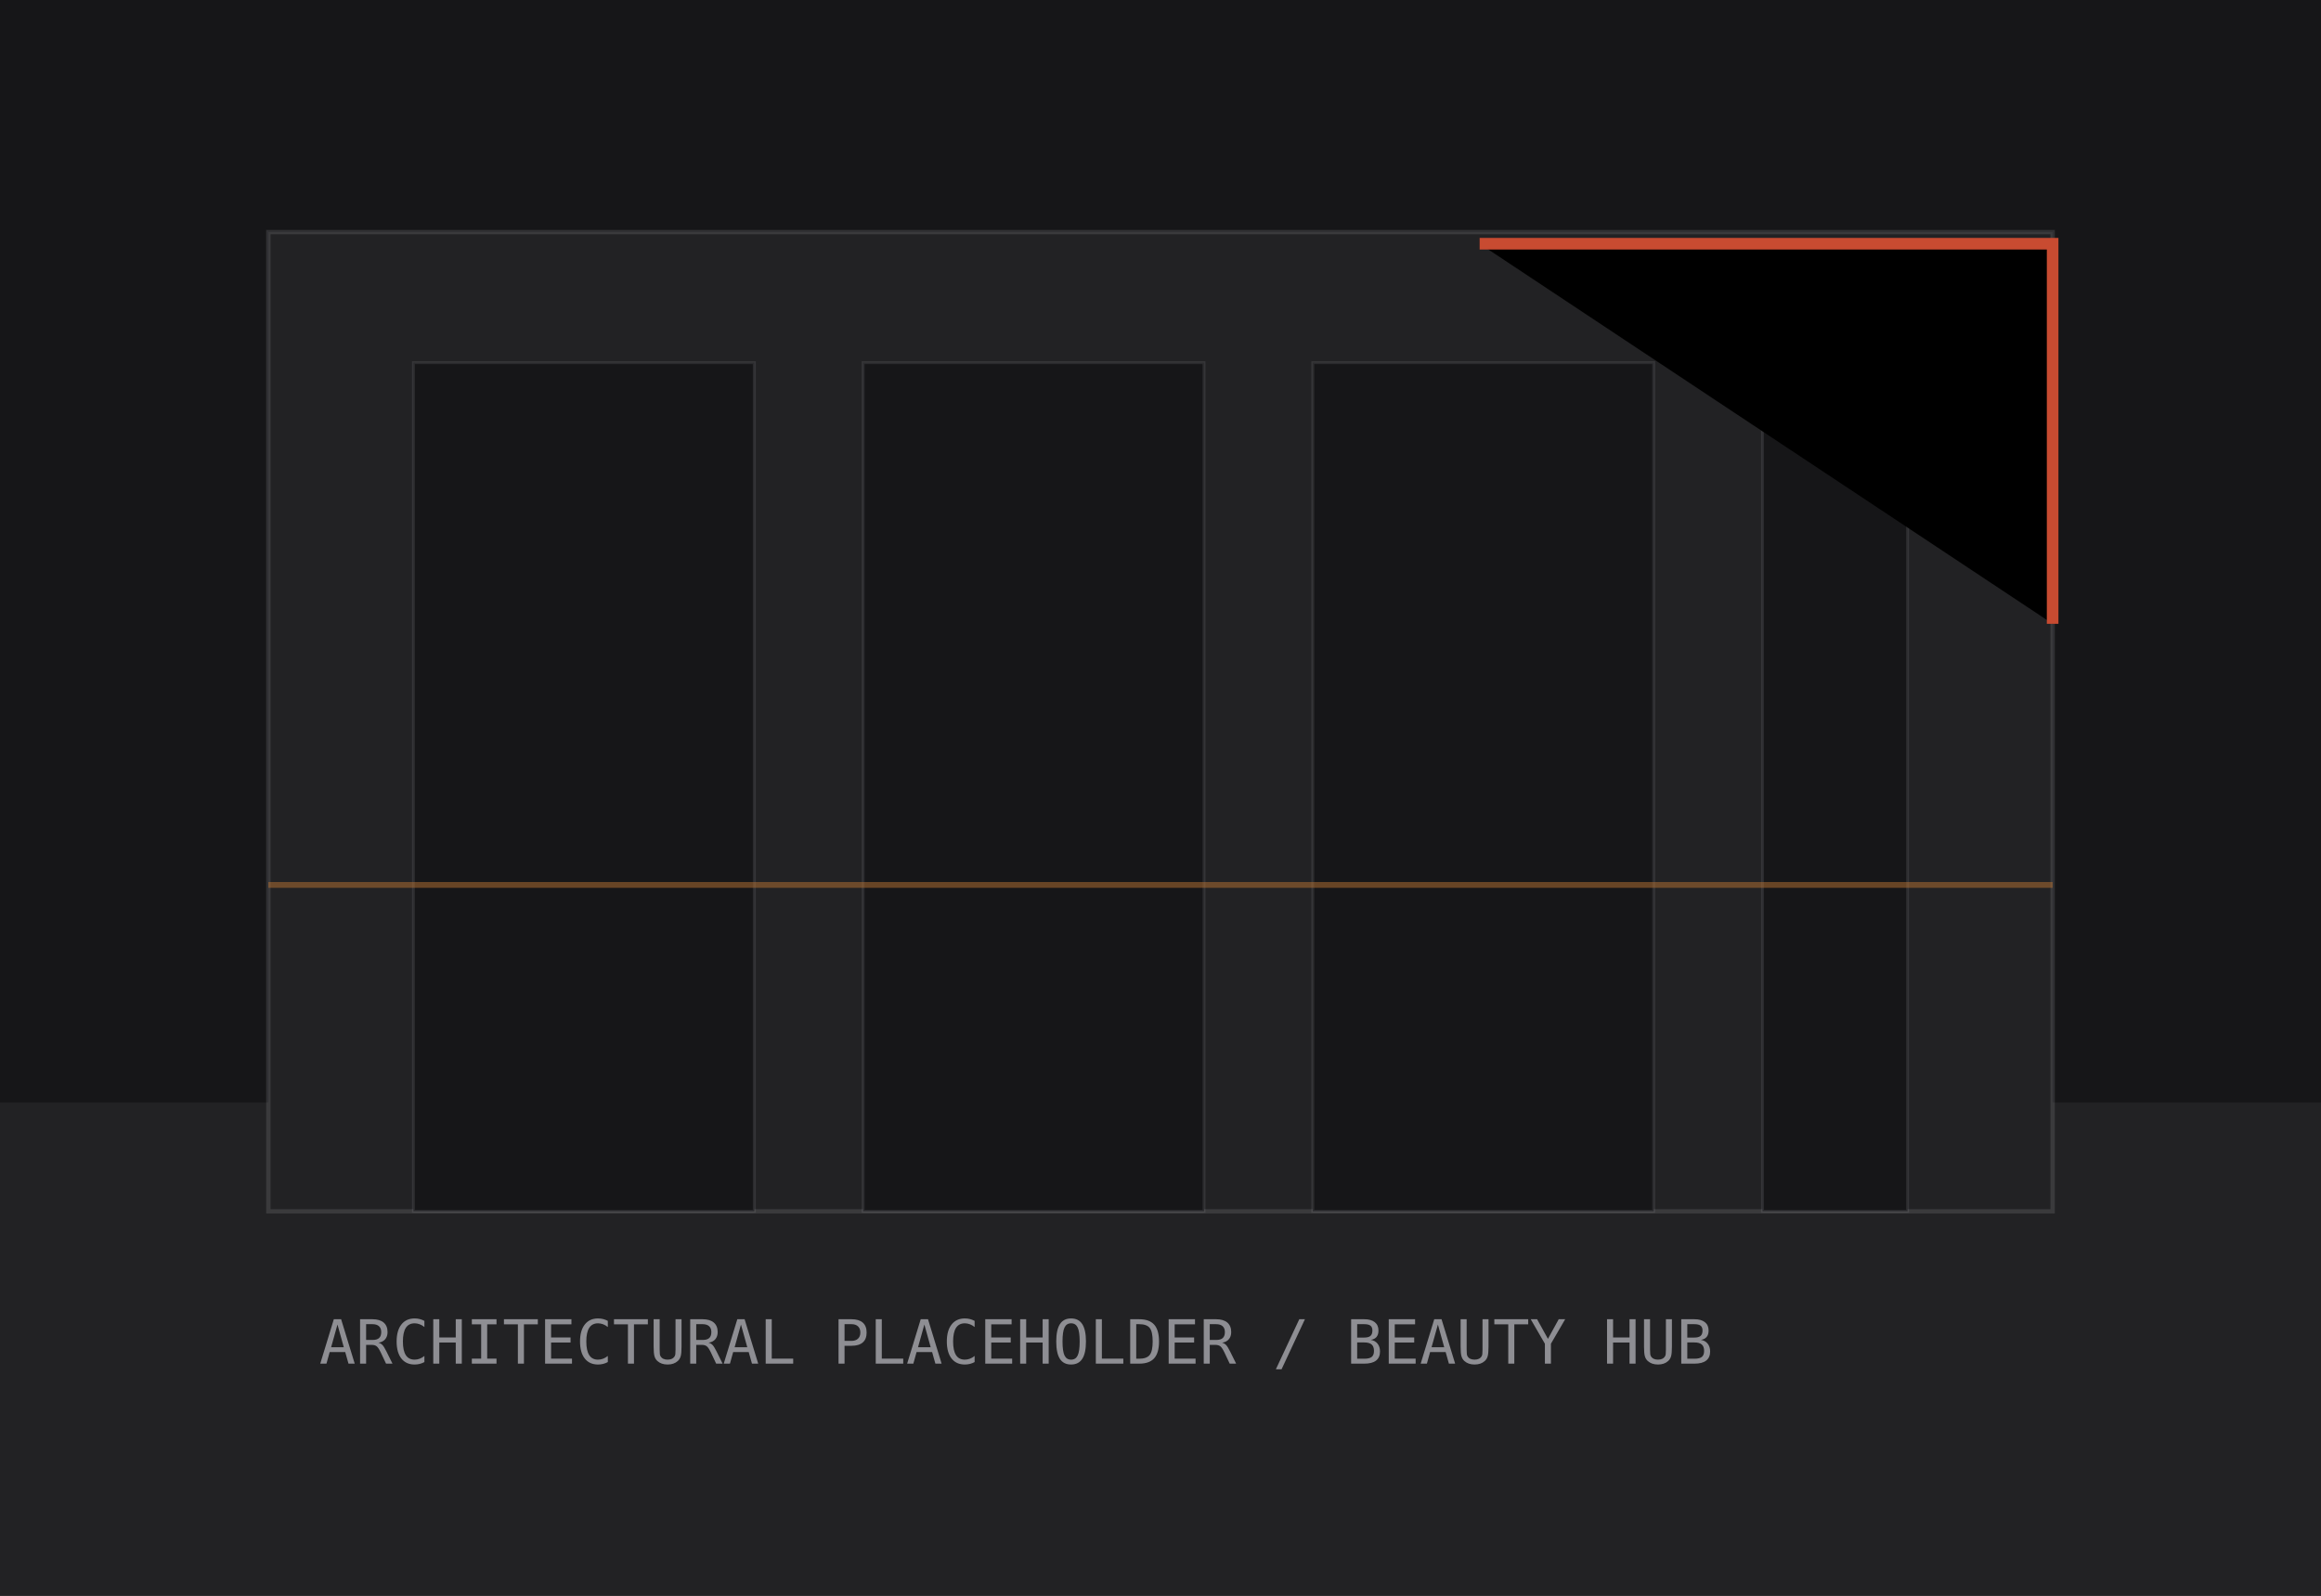
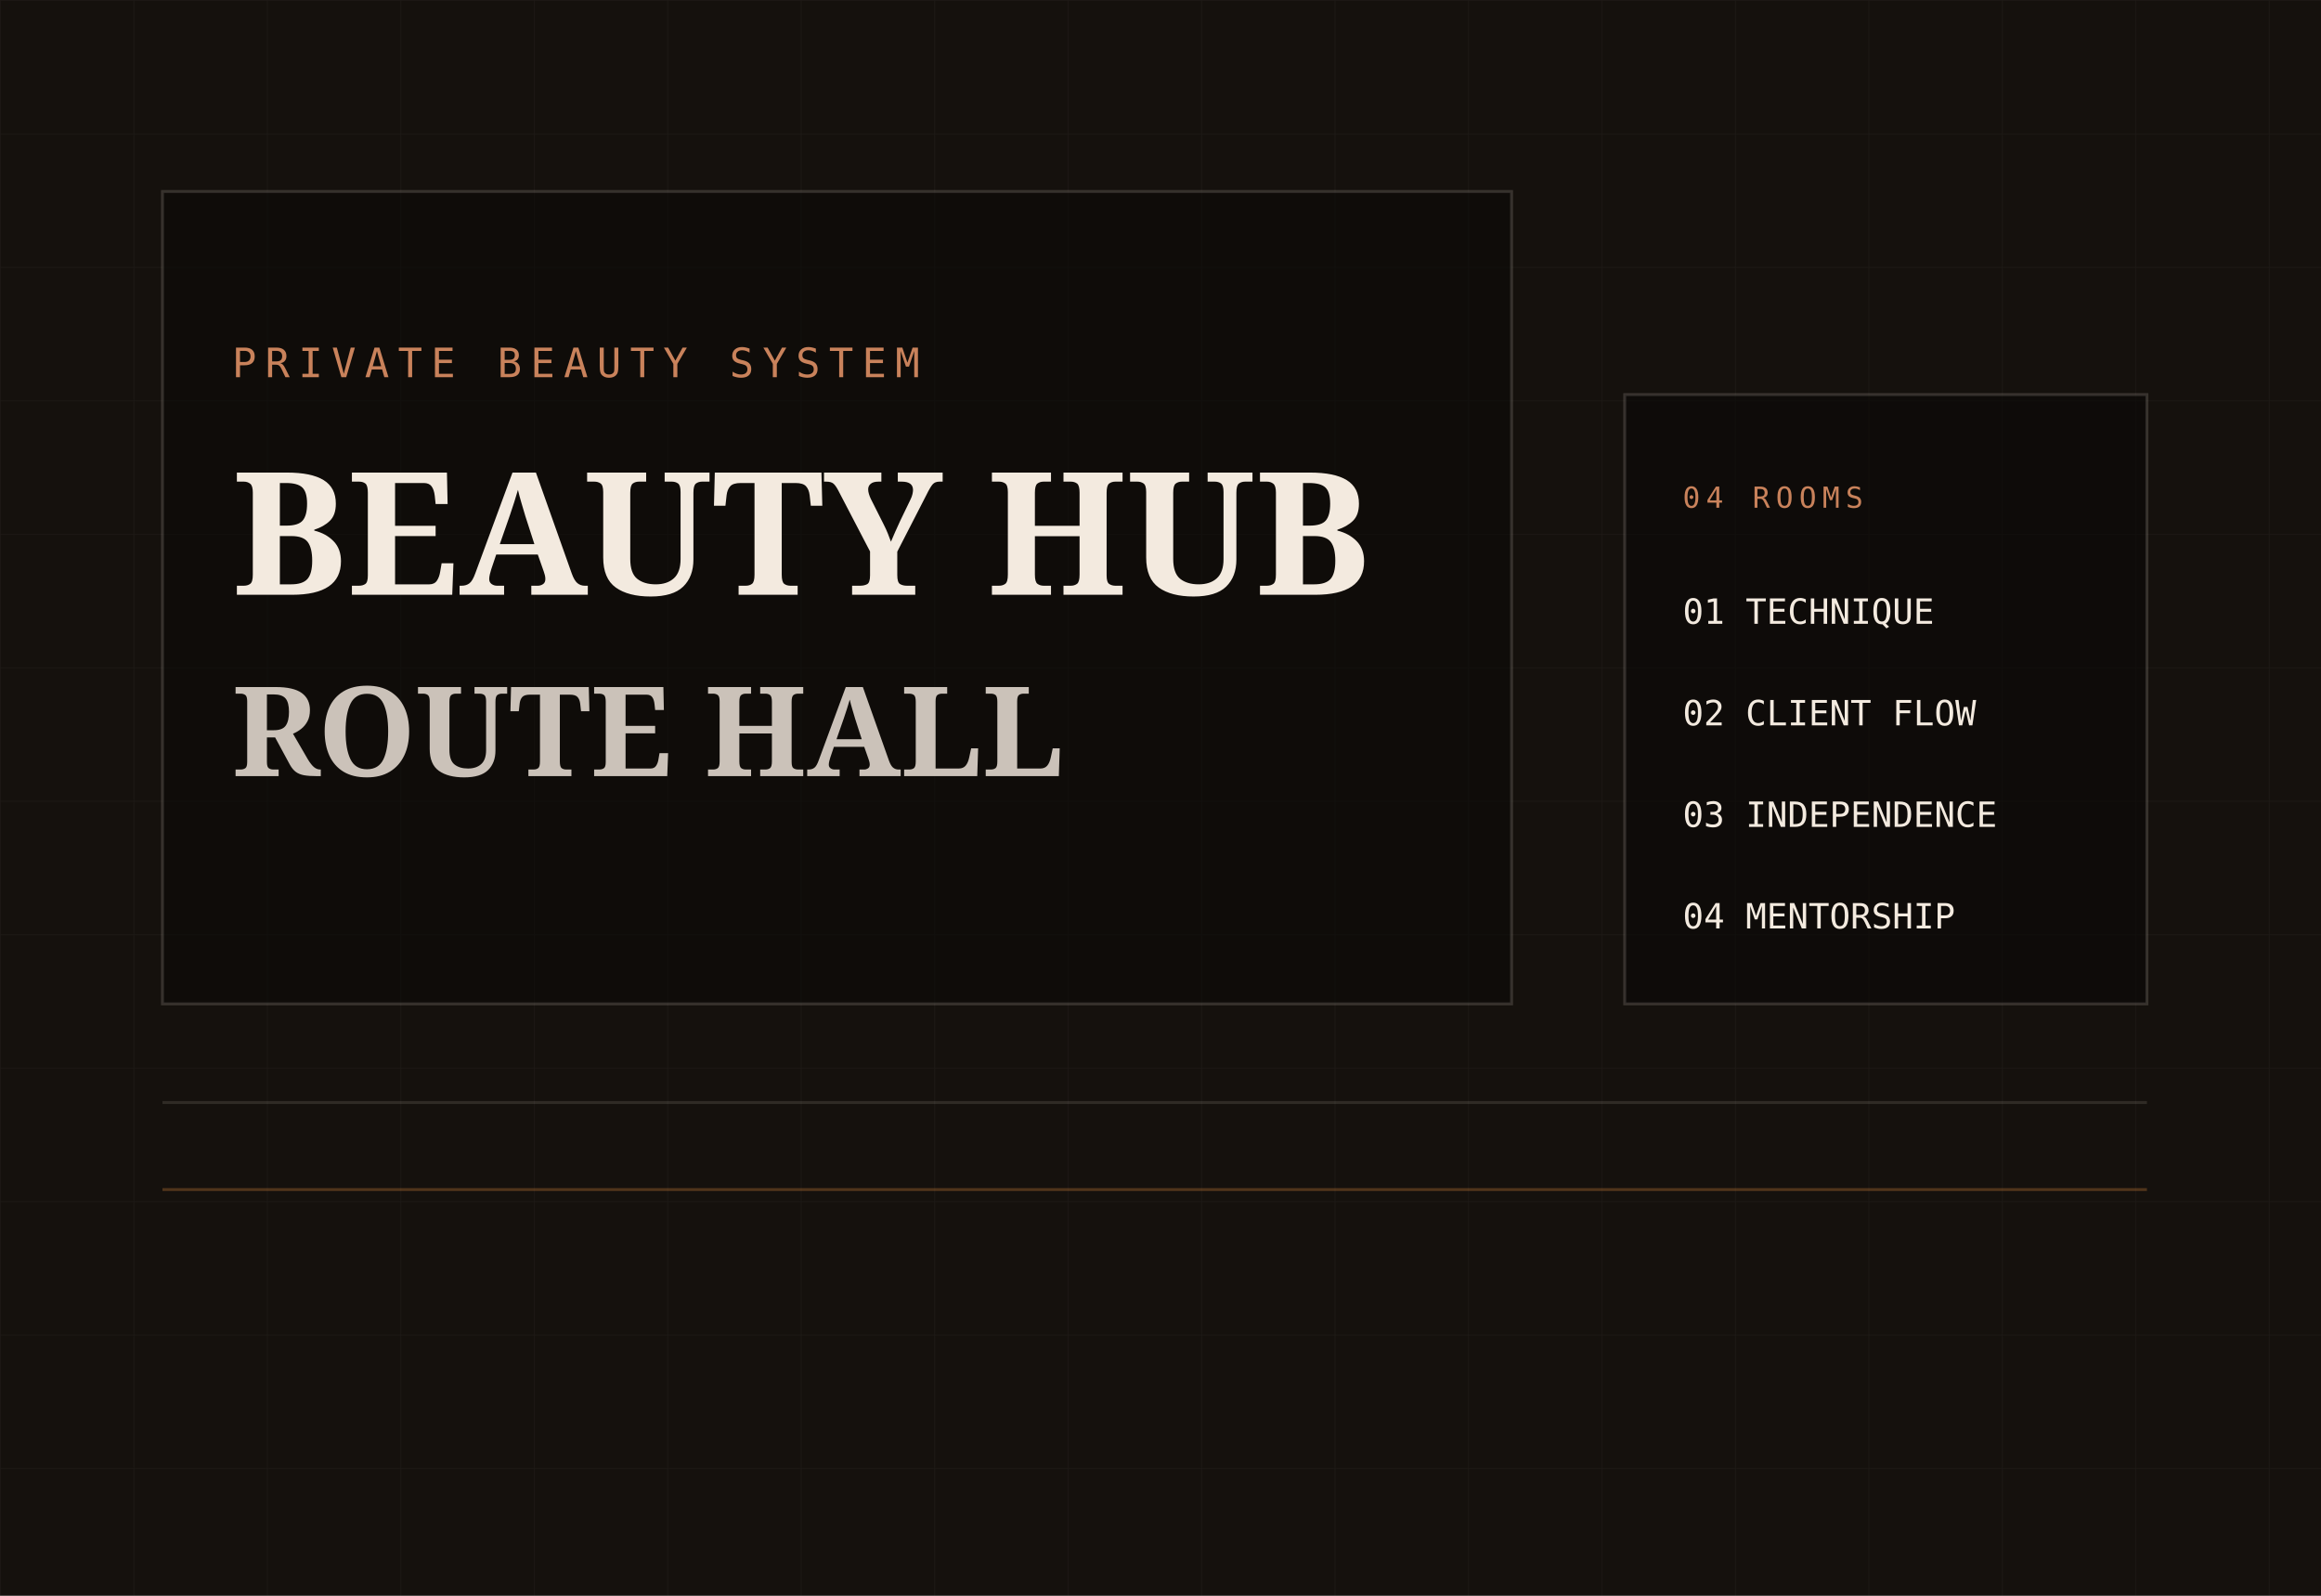
- <svg xmlns="http://www.w3.org/2000/svg" viewBox="0 0 1600 1100" role="img" aria-label="Beauty Hub architectural placeholder">
-   <rect width="1600" height="1100" fill="#161618" />
-   <path d="M0 760H1600V1100H0Z" fill="#222224" />
-   <path d="M185 160H1415V835H185Z" fill="#222224" stroke="#8E8E93" stroke-opacity=".22" stroke-width="3" />
-   <path d="M285 250H520V835H285ZM595 250H830V835H595ZM905 250H1140V835H905ZM1215 250H1315V835H1215Z" fill="#161618" stroke="#8E8E93" stroke-opacity=".18" stroke-width="2" />
-   <path d="M185 610H1415" stroke="#B87333" stroke-opacity=".5" stroke-width="4" />
-   <path d="M1020 168L1415 168L1415 430" stroke="#C84B31" stroke-width="8" />
-   <text x="220" y="940" fill="#8E8E93" font-family="monospace" font-size="42">ARCHITECTURAL PLACEHOLDER / BEAUTY HUB</text>
+ <svg xmlns="http://www.w3.org/2000/svg" viewBox="0 0 1600 1100" role="img" aria-label="Beauty Hub dark editorial route hall placeholder">
+   <rect width="1600" height="1100" fill="#15110D" />
+   <path d="M0 0H1600V1100H0Z" fill="url(#grid)" opacity="0.32" />
+   <rect x="112" y="132" width="930" height="560" fill="#0B0907" fill-opacity="0.58" stroke="#F3EADF" stroke-opacity="0.16" stroke-width="2" />
+   <rect x="1120" y="272" width="360" height="420" fill="#0B0907" fill-opacity="0.62" stroke="#F3EADF" stroke-opacity="0.16" stroke-width="2" />
+   <path d="M112 760H1480" stroke="#F3EADF" stroke-opacity="0.12" stroke-width="2" />
+   <path d="M112 820H1480" stroke="#B87333" stroke-opacity="0.36" stroke-width="2" />
+   <text x="160" y="260" fill="#C9825B" font-family="monospace" font-size="28" letter-spacing="6">PRIVATE BEAUTY SYSTEM</text>
+   <text x="160" y="410" fill="#F3EADF" font-family="Georgia, serif" font-size="118" font-weight="700">BEAUTY HUB</text>
+   <text x="160" y="535" fill="#F3EADF" fill-opacity="0.82" font-family="Georgia, serif" font-size="86" font-weight="700">ROUTE HALL</text>
+   <text x="1160" y="350" fill="#C9825B" font-family="monospace" font-size="20" letter-spacing="4">04 ROOMS</text>
+   <text x="1160" y="430" fill="#F3EADF" font-family="monospace" font-size="24">01 TECHNIQUE</text>
+   <text x="1160" y="500" fill="#F3EADF" font-family="monospace" font-size="24">02 CLIENT FLOW</text>
+   <text x="1160" y="570" fill="#F3EADF" font-family="monospace" font-size="24">03 INDEPENDENCE</text>
+   <text x="1160" y="640" fill="#F3EADF" font-family="monospace" font-size="24">04 MENTORSHIP</text>
+   <defs>
+     <pattern id="grid" width="92" height="92" patternUnits="userSpaceOnUse">
+       <path d="M92 0H0V92" fill="none" stroke="#F3EADF" stroke-opacity="0.13" stroke-width="1" />
+     </pattern>
+   </defs>
</svg>
